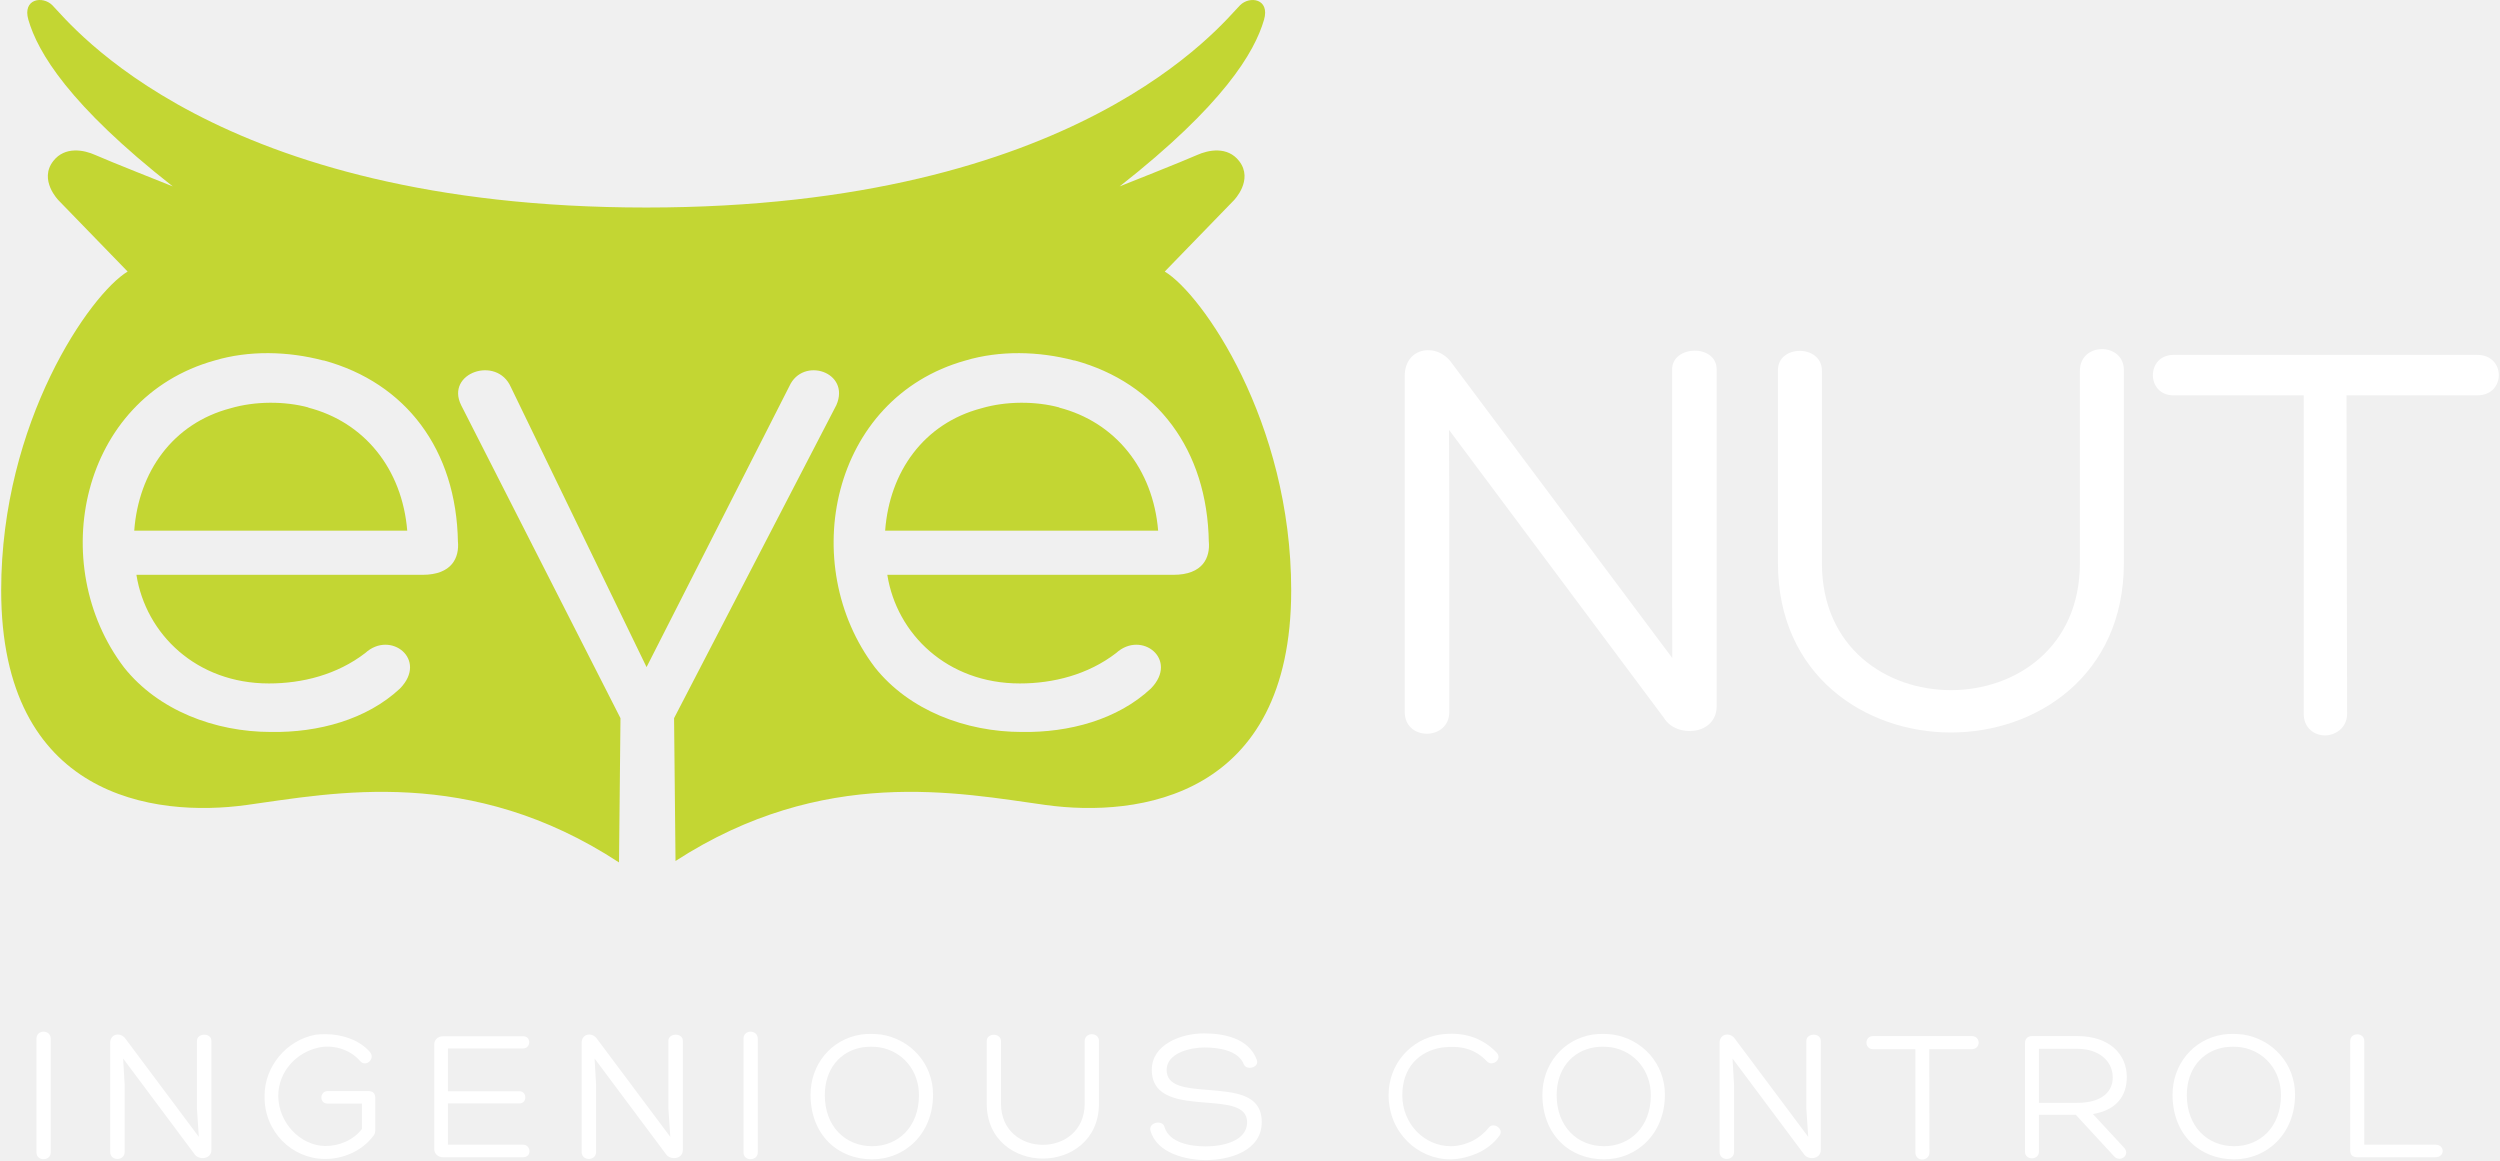
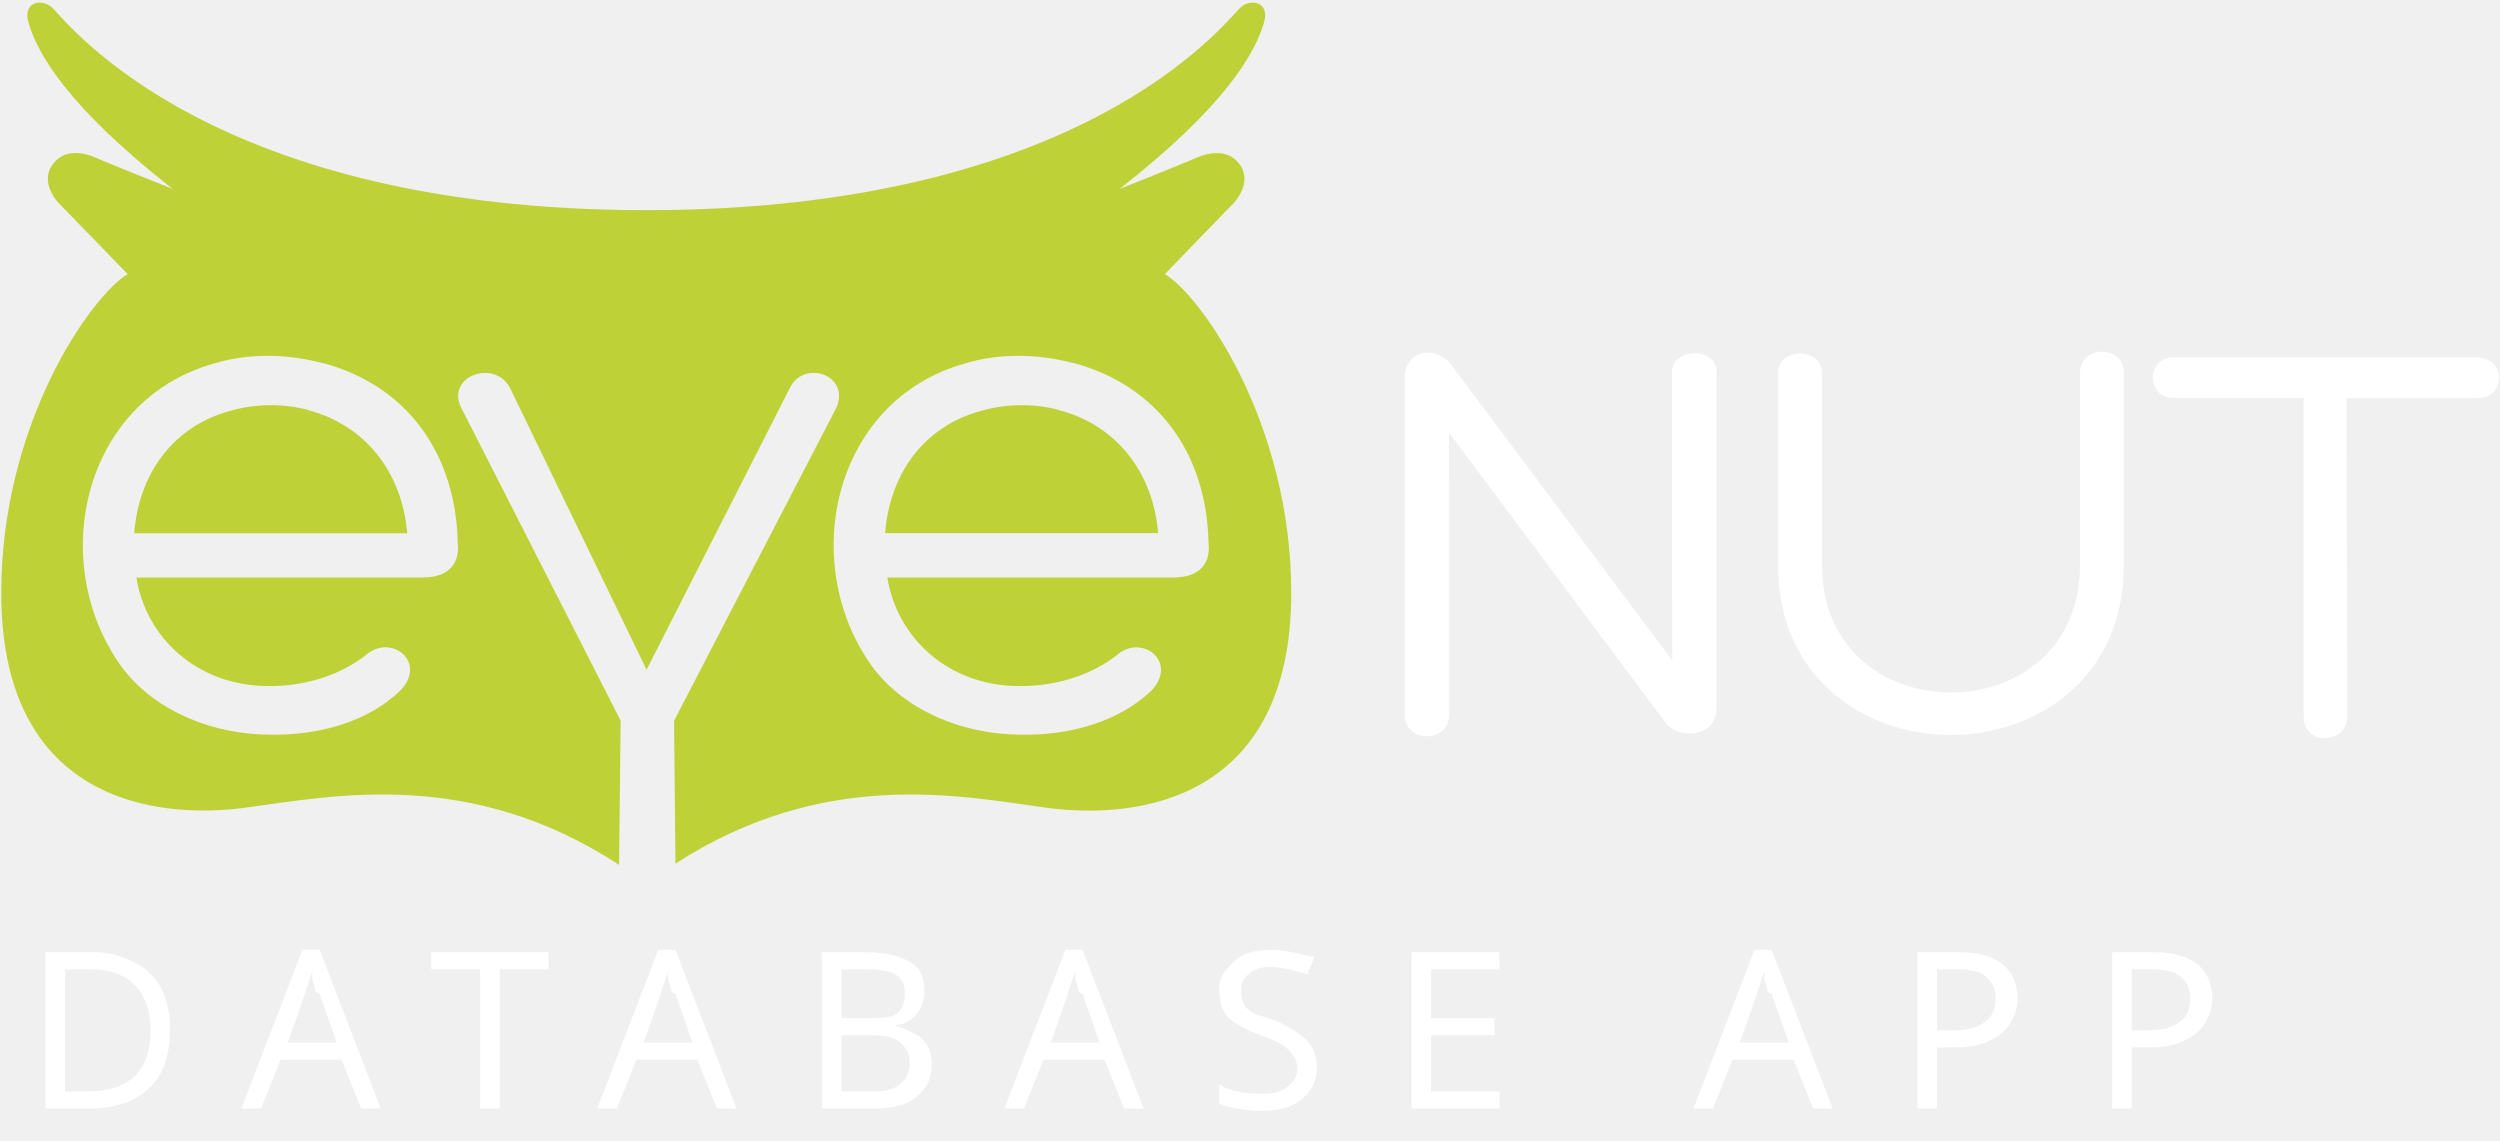
- <svg xmlns="http://www.w3.org/2000/svg" version="1.1" id="Logo" x="0px" y="0px" preserveAspectRatio="xMaxYMid meet" width="100%" height="100%" viewBox="0 0 431 200" xml:space="preserve">
+ <svg xmlns="http://www.w3.org/2000/svg" version="1.1" id="Logo" x="0px" y="0px" preserveAspectRatio="xMaxYMid meet" width="100%" height="100%" viewBox="0 0 16 7.3" enable-background="new 0 0 16 7.3" xml:space="preserve">
  <g>
    <g>
-       <g>
-         <path fill="#FFFFFF" d="M288.271,63.711c0-4.246,7.683-4.448,7.683,0v58.023c0,5.054-6.975,5.559-9.099,2.021l-37.053-49.657     l0.057,12.963v35.683c0,4.953-7.683,5.055-7.683,0V64.823c0-5.054,5.661-5.863,8.188-2.123l37.936,50.745l-0.029-13.95V63.711z" />
-         <path fill="#FFFFFF" d="M358.573,63.914c0-4.953,7.582-4.953,7.582-0.102v33.256c0,19.408-15.062,29.214-29.819,29.214     c-14.759,0-29.82-9.806-29.82-29.214V63.812c0-4.447,7.581-4.447,7.581,0.102v33.155c0,29.214,44.477,29.214,44.477,0V63.914z" />
-         <path fill="#FFFFFF" d="M427.082,61.184c4.952,0,4.952,6.975,0,6.975H404.54c0,18.195,0.101,36.694,0.101,54.889     c0,2.527-2.123,3.74-3.841,3.74c-1.719,0-3.64-1.213-3.64-3.74V68.159h-22.44c-4.751,0-4.751-6.975,0-6.975H427.082z" />
-       </g>
-       <g>
-         <path fill="#C3D633" d="M53.105,70.261h0.124c-4.119-1.123-9.238-1.123-13.482,0.125c-9.987,2.623-15.855,10.987-16.604,21.098     h47.065C69.334,80.874,62.843,72.758,53.105,70.261z" />
-         <path fill="#C3D633" d="M182.561,70.261h0.125c-4.12-1.123-9.239-1.123-13.483,0.125c-9.987,2.623-15.854,10.987-16.604,21.098     h47.066C198.789,80.874,192.298,72.758,182.561,70.261z" />
-         <path fill="#C3D633" d="M200.803,46.817l11.908-12.274c0,0,3.461-3.503,0.916-6.778c-2.002-2.576-5.285-1.938-7.3-1.022     c-2.016,0.916-13.295,5.388-13.295,5.388C210.89,18.116,216.29,9.027,217.919,3.403c1.048-3.619-2.463-4.185-4.152-2.482     c-3.081,3.105-27.814,34.857-102.363,34.857C36.855,35.778,12.122,4.026,9.041,0.92c-1.689-1.703-5.2-1.136-4.152,2.482     c1.629,5.624,7.029,14.713,24.887,28.729c0,0-11.279-4.472-13.295-5.388c-2.015-0.916-5.298-1.554-7.3,1.022     c-2.545,3.274,0.916,6.778,0.916,6.778l11.908,12.274c-6.412,3.846-21.801,25.83-21.801,54.958     c0,35.728,26.38,39.204,42.318,37.005c15.027-2.072,38.526-6.903,64.195,9.903l0.253-24.873L79.508,69.868     c-2.78-5.587,6.158-8.642,8.571-3.121l23.387,48.262l24.615-48.418c2.327-5.18,10.604-2.466,8.109,3.247l-27.98,53.973     l0.25,24.624c25.526-16.52,48.87-11.716,63.825-9.654c15.938,2.199,42.318-1.277,42.318-37.005     C222.604,72.647,207.215,50.664,200.803,46.817z M72.83,99.1H23.518c1.623,10.237,10.361,18.727,22.846,18.727     c5.743,0,11.735-1.498,16.604-5.244c4.369-3.994,10.86,1.124,5.992,6.118c-5.743,5.368-14.107,7.615-22.222,7.49     c-9.737,0-19.476-3.745-25.344-11.11C7.912,97.352,13.78,68.639,37.001,62.148c5.867-1.75,12.608-1.624,18.726,0h0.125     c14.107,3.868,22.847,15.354,23.097,31.334v-0.125C79.196,96.104,77.949,99.1,72.83,99.1z M202.285,99.1h-49.312     c1.623,10.237,10.361,18.727,22.846,18.727c5.743,0,11.735-1.498,16.604-5.244c4.369-3.994,10.861,1.124,5.992,6.118     c-5.743,5.368-14.107,7.615-22.222,7.49c-9.738,0-19.475-3.745-25.343-11.11c-13.483-17.728-7.615-46.441,15.604-52.932     c5.868-1.75,12.609-1.624,18.727,0h0.125c14.107,3.868,22.847,15.354,23.096,31.334v-0.125     C208.651,96.104,207.404,99.1,202.285,99.1z" />
-       </g>
+       <path fill="#FFFFFF" d="M10.701,2.381c0-0.157,0.285-0.164,0.285,0v2.154c0,0.188-0.26,0.207-0.338,0.075L9.273,2.768l0.002,0.48     v1.324c0,0.186-0.285,0.188-0.285,0v-2.15c0-0.188,0.21-0.217,0.305-0.078l1.408,1.884l-0.002-0.519V2.381z" />
+       <path fill="#FFFFFF" d="M13.312,2.389c0-0.184,0.28-0.184,0.28-0.003V3.62c0,0.721-0.56,1.084-1.106,1.084     c-0.549,0-1.106-0.363-1.106-1.084V2.386c0-0.165,0.281-0.165,0.281,0.003v1.23c0,1.084,1.651,1.084,1.651,0V2.389L13.312,2.389z     " />
+       <path fill="#FFFFFF" d="M15.854,2.288c0.186,0,0.186,0.26,0,0.26h-0.836c0,0.675,0.004,1.361,0.004,2.037     c0,0.095-0.078,0.14-0.144,0.14s-0.135-0.045-0.135-0.14V2.547H13.91c-0.176,0-0.176-0.26,0-0.26H15.854z" />
    </g>
    <g>
-       <path fill="#FFFFFF" d="M6.288,179.077c0-1.64,2.46-1.607,2.46,0v19.61c0,1.509-2.46,1.575-2.46,0V179.077z" />
-       <path fill="#FFFFFF" d="M33.952,179.438c0-1.378,2.492-1.443,2.492,0v18.823c0,1.64-2.263,1.804-2.951,0.656l-12.265-16.431    l0.262,4.526v11.576c0,1.606-2.492,1.64-2.492,0v-18.791c0-1.64,1.836-1.902,2.656-0.689l12.626,16.89l-0.328-4.951V179.438z" />
-       <path fill="#FFFFFF" d="M64.336,195.868c-1.935,2.558-5.182,3.968-8.362,3.935c-5.641-0.032-10.494-4.723-10.363-10.92    c0-4.984,3.738-9.544,8.756-10.494c0.492-0.066,1.115-0.099,1.705-0.099c2.854,0,5.903,0.984,7.707,3.083    c0.984,1.147-0.688,2.722-1.705,1.541c-1.837-2.132-4.887-2.886-7.346-2.263c-3.607,0.853-6.756,4.034-6.756,8.329    c0.065,4.624,3.804,8.494,8.034,8.592c2.427,0.033,4.952-1.016,6.396-2.95v-4.362h-5.903c-1.541,0-1.378-2.164,0-2.164h6.952    c0.951,0,1.246,0.491,1.246,1.213v5.478C64.696,195.146,64.631,195.572,64.336,195.868z" />
-       <path fill="#FFFFFF" d="M77.225,197.344h12.953c1.377,0,1.574,2.164,0,2.164H76.371c-0.918,0-1.509-0.656-1.509-1.443v-18.003    c0-0.755,0.591-1.41,1.509-1.41h13.84c1.41,0,1.344,2.099-0.033,2.099H77.225v7.378h12.33c1.312,0,1.377,2.099,0,2.099h-12.33    V197.344z" />
-       <path fill="#FFFFFF" d="M115.229,179.438c0-1.378,2.493-1.443,2.493,0v18.823c0,1.64-2.264,1.804-2.952,0.656l-12.265-16.431    l0.262,4.526v11.576c0,1.606-2.492,1.64-2.492,0v-18.791c0-1.64,1.836-1.902,2.656-0.689l12.626,16.89l-0.328-4.951V179.438z" />
-       <path fill="#FFFFFF" d="M128.18,179.077c0-1.64,2.46-1.607,2.46,0v19.61c0,1.509-2.46,1.575-2.46,0V179.077z" />
-       <path fill="#FFFFFF" d="M139.738,188.719c0-5.149,3.476-9.543,8.69-10.363c1.213-0.164,2.328-0.131,3.476,0    c5.051,0.787,8.953,4.984,8.953,10.363c0,6.821-4.919,11.15-10.494,11.15C144.46,199.869,139.738,195.672,139.738,188.719z     M142.197,188.816c0,5.379,3.542,8.789,8.166,8.789c4.428,0,8.067-3.279,8.067-8.789c0-4.23-2.787-7.608-6.821-8.263    c-0.983-0.132-1.935-0.132-2.854,0C144.788,181.177,142.197,184.356,142.197,188.816z" />
-       <path fill="#FFFFFF" d="M187.001,179.504c0-1.607,2.46-1.607,2.46-0.033v10.789c0,6.297-4.887,9.478-9.674,9.478    c-4.789,0-9.675-3.181-9.675-9.478v-10.789c0-1.442,2.459-1.442,2.459,0.033v10.756c0,9.478,14.43,9.478,14.43,0V179.504z" />
-       <path fill="#FFFFFF" d="M200.768,194.326c0.853,2.723,4.493,3.312,7.116,3.312c2.788,0,7.116-0.853,7.116-4.165    c0-2.853-3.442-3.082-7.05-3.378c-4.526-0.36-9.38-0.787-9.38-5.673c0-4.329,4.985-6.264,8.986-6.264    c3.442,0,7.739,0.819,9.116,4.558c0.492,1.312-1.737,1.902-2.229,0.787c-0.983-2.492-4.493-2.919-6.854-2.919    c-2.197,0-6.461,0.886-6.461,3.87c0,2.854,3.28,3.148,7.085,3.444c4.492,0.394,9.312,0.623,9.312,5.541    c0,5.018-5.607,6.56-9.642,6.56c-3.345,0-8.461-1.148-9.542-5.083C197.947,193.474,200.505,192.981,200.768,194.326z" />
-       <path fill="#FFFFFF" d="M254.973,198.688c-1.575,0.723-3.345,1.182-4.92,1.182c-5.607,0-10.658-4.592-10.658-11.085    c0-5.378,3.838-9.642,8.888-10.429c3.837-0.524,7.182,0.427,9.772,3.148c0.983,1.115-0.787,2.459-1.705,1.476    c-2.229-2.361-4.821-2.722-7.707-2.395c-4.033,0.623-6.886,3.478-6.886,8.231c0,4.985,3.836,8.789,8.362,8.789    c1.213,0,2.558-0.327,3.804-0.95c1.017-0.525,2-1.312,2.689-2.198c0.754-1.114,2.755,0.1,1.901,1.312    C257.629,197.016,256.383,197.999,254.973,198.688z" />
-       <path fill="#FFFFFF" d="M265.909,188.719c0-5.149,3.477-9.543,8.691-10.363c1.213-0.164,2.328-0.131,3.476,0    c5.05,0.787,8.953,4.984,8.953,10.363c0,6.821-4.919,11.15-10.494,11.15C270.632,199.869,265.909,195.672,265.909,188.719z     M268.369,188.816c0,5.379,3.542,8.789,8.166,8.789c4.427,0,8.067-3.279,8.067-8.789c0-4.23-2.788-7.608-6.821-8.263    c-0.984-0.132-1.935-0.132-2.854,0C270.96,181.177,268.369,184.356,268.369,188.816z" />
-       <path fill="#FFFFFF" d="M311.412,179.438c0-1.378,2.492-1.443,2.492,0v18.823c0,1.64-2.263,1.804-2.951,0.656l-12.266-16.431    l0.263,4.526v11.576c0,1.606-2.492,1.64-2.492,0v-18.791c0-1.64,1.836-1.902,2.655-0.689l12.626,16.89l-0.327-4.951V179.438z" />
-       <path fill="#FFFFFF" d="M339.916,178.618c1.607,0,1.607,2.263,0,2.263h-7.313c0,5.903,0.033,11.904,0.033,17.807    c0,0.82-0.689,1.214-1.246,1.214c-0.558,0-1.181-0.394-1.181-1.214v-17.807h-7.281c-1.54,0-1.54-2.263,0-2.263H339.916z" />
-       <path fill="#FFFFFF" d="M351.51,192.194v6.362c0,1.509-2.395,1.509-2.395,0.033v-18.824c0-0.688,0.492-1.147,1.213-1.147h7.772    c5.673,0,8.56,3.213,8.56,7.051c0,3.312-1.804,5.706-5.838,6.395l5.313,5.739c1.246,1.246-0.558,2.689-1.64,1.574l-6.625-7.183    H351.51z M351.51,190.129h6.624c4.296,0,6.165-2.001,6.1-4.46c-0.033-2.689-2.296-4.854-6.1-4.854h-6.624V190.129z" />
-       <path fill="#FFFFFF" d="M374.547,188.719c0-5.149,3.477-9.543,8.691-10.363c1.213-0.164,2.328-0.131,3.476,0    c5.05,0.787,8.953,4.984,8.953,10.363c0,6.821-4.919,11.15-10.494,11.15C379.27,199.869,374.547,195.672,374.547,188.719z     M377.007,188.816c0,5.379,3.542,8.789,8.166,8.789c4.427,0,8.067-3.279,8.067-8.789c0-4.23-2.788-7.608-6.821-8.263    c-0.984-0.132-1.935-0.132-2.854,0C379.598,181.177,377.007,184.356,377.007,188.816z" />
-       <path fill="#FFFFFF" d="M406.42,199.508c-0.886,0-1.246-0.427-1.246-1.213v-18.824c0-1.541,2.428-1.541,2.428,0v17.873h12.265    c1.672,0,1.672,2.164,0,2.164H406.42z" />
+       <path fill="#BED136" d="M1.971,2.625h0.005c-0.153-0.043-0.343-0.043-0.5,0.004C1.105,2.727,0.887,3.038,0.859,3.413h1.747     C2.574,3.019,2.333,2.718,1.971,2.625z" />
+       <path fill="#BED136" d="M6.777,2.625h0.004c-0.152-0.043-0.342-0.043-0.5,0.004c-0.37,0.098-0.588,0.408-0.616,0.783h1.747     C7.38,3.019,7.139,2.718,6.777,2.625z" />
+       <path fill="#BED136" d="M7.455,1.754l0.441-0.455c0,0,0.128-0.131,0.034-0.252C7.856,0.952,7.734,0.976,7.66,1.008     C7.585,1.043,7.166,1.209,7.166,1.209C7.829,0.689,8.029,0.352,8.09,0.143c0.039-0.135-0.091-0.155-0.154-0.092     c-0.114,0.115-1.032,1.294-3.8,1.294c-2.768,0-3.686-1.179-3.8-1.294C0.273-0.012,0.143,0.008,0.182,0.143     c0.06,0.209,0.26,0.546,0.923,1.066c0,0-0.419-0.166-0.494-0.201c-0.074-0.032-0.196-0.057-0.27,0.039     C0.246,1.168,0.375,1.299,0.375,1.299l0.442,0.455C0.579,1.898,0.008,2.713,0.008,3.795c0,1.326,0.979,1.455,1.571,1.373     c0.558-0.075,1.43-0.256,2.383,0.367l0.01-0.923l-1.02-2.002C2.848,2.403,3.18,2.29,3.27,2.495l0.868,1.791l0.914-1.797     c0.086-0.193,0.393-0.092,0.301,0.12L4.314,4.613l0.009,0.914c0.948-0.612,1.814-0.435,2.37-0.358     C7.284,5.25,8.264,5.122,8.264,3.795C8.264,2.713,7.692,1.897,7.455,1.754z M2.704,3.696H0.873     c0.06,0.381,0.385,0.695,0.848,0.695c0.213,0,0.436-0.057,0.616-0.195C2.5,4.047,2.741,4.238,2.56,4.422     C2.347,4.624,2.036,4.706,1.735,4.702c-0.361,0-0.723-0.14-0.94-0.412c-0.5-0.658-0.283-1.725,0.579-1.965     c0.218-0.066,0.468-0.061,0.695,0h0.004C2.597,2.468,2.921,2.894,2.93,3.487V3.482C2.94,3.584,2.894,3.696,2.704,3.696z      M7.509,3.696h-1.83C5.74,4.077,6.064,4.391,6.527,4.391c0.213,0,0.436-0.057,0.617-0.195c0.162-0.148,0.403,0.042,0.222,0.227     C7.152,4.624,6.842,4.706,6.541,4.702c-0.362,0-0.723-0.14-0.941-0.412C5.1,3.631,5.317,2.565,6.179,2.325     c0.218-0.066,0.468-0.061,0.695,0h0.004c0.524,0.144,0.848,0.569,0.857,1.162V3.482C7.746,3.584,7.699,3.696,7.509,3.696z" />
    </g>
  </g>
+   <text transform="matrix(1 0 0 1 0.1509 7.0942)" fill="#FFFFFF" font-family="'VarelaRound-Regular'" font-size="1.4" letter-spacing="0.4">DATABASE APP</text>
</svg>
